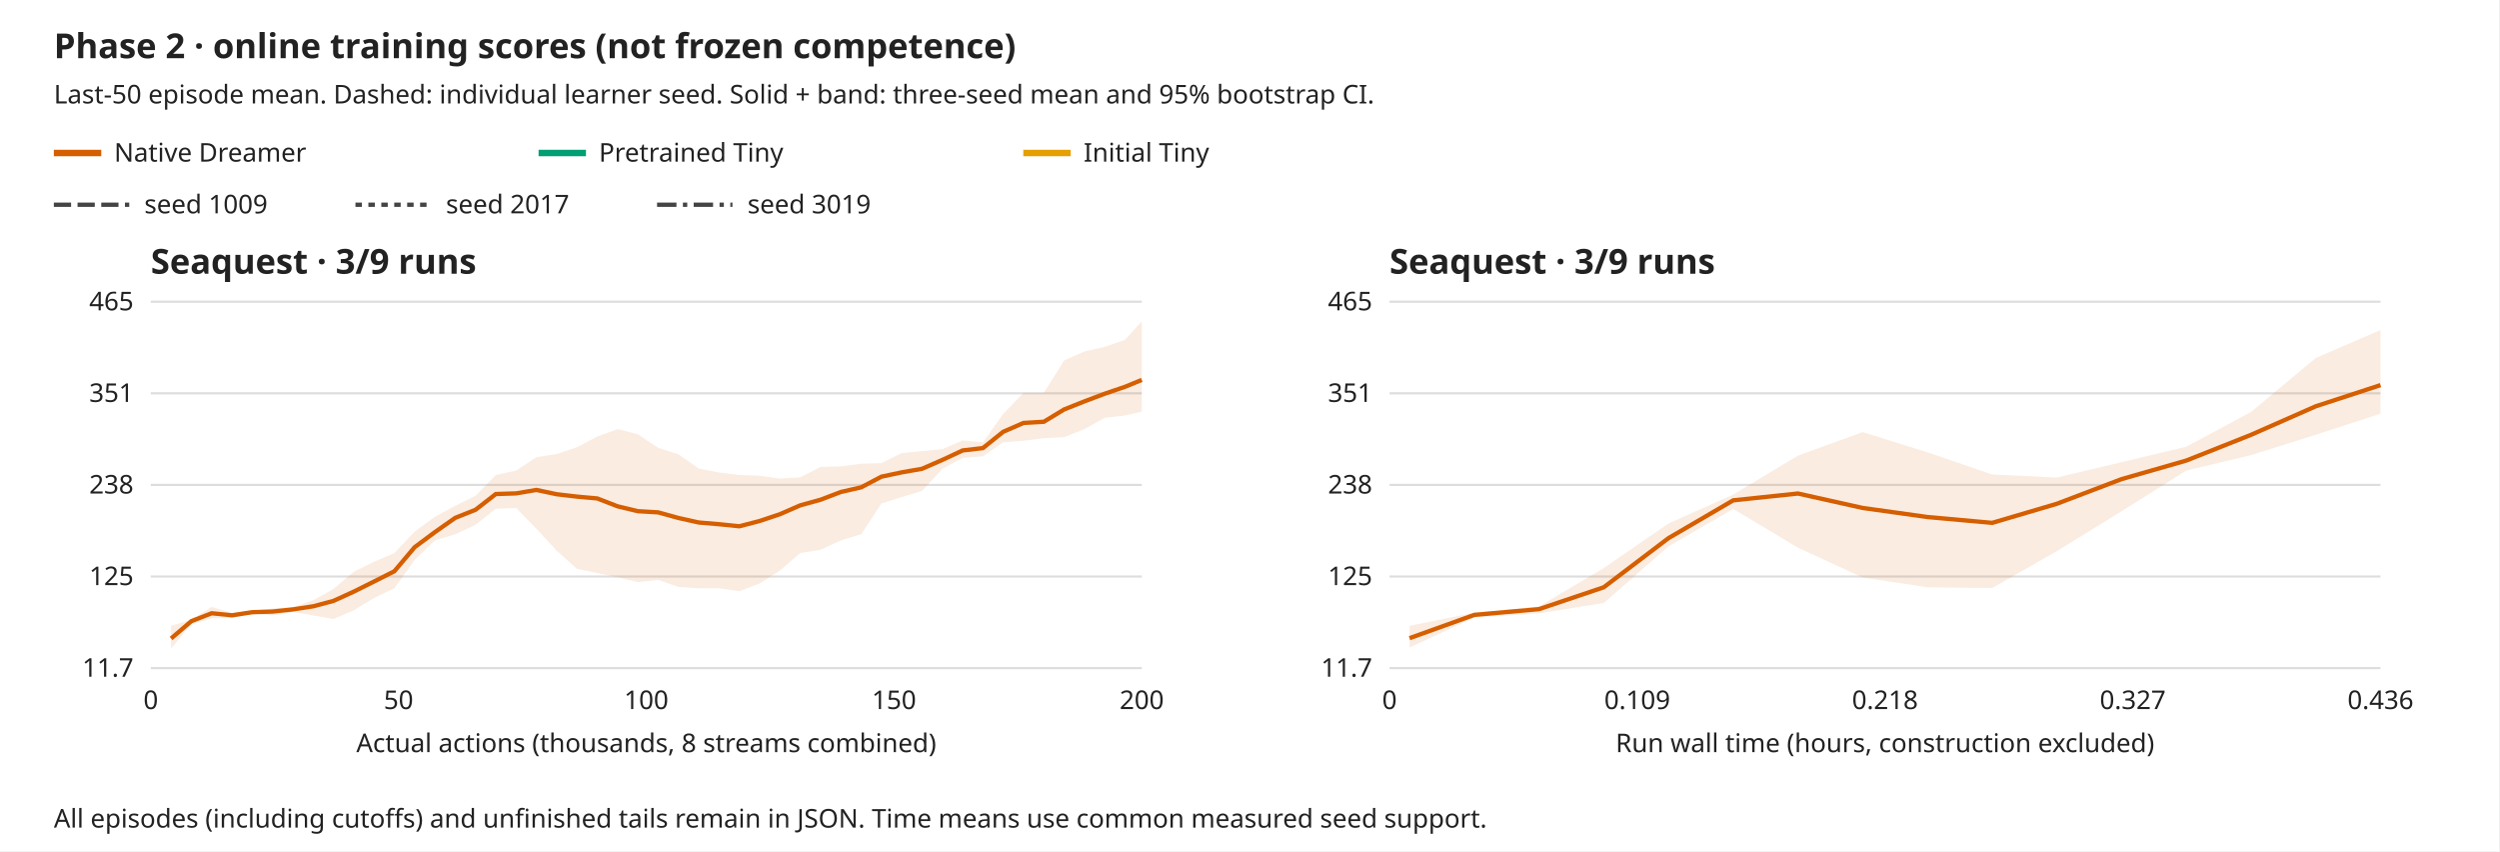
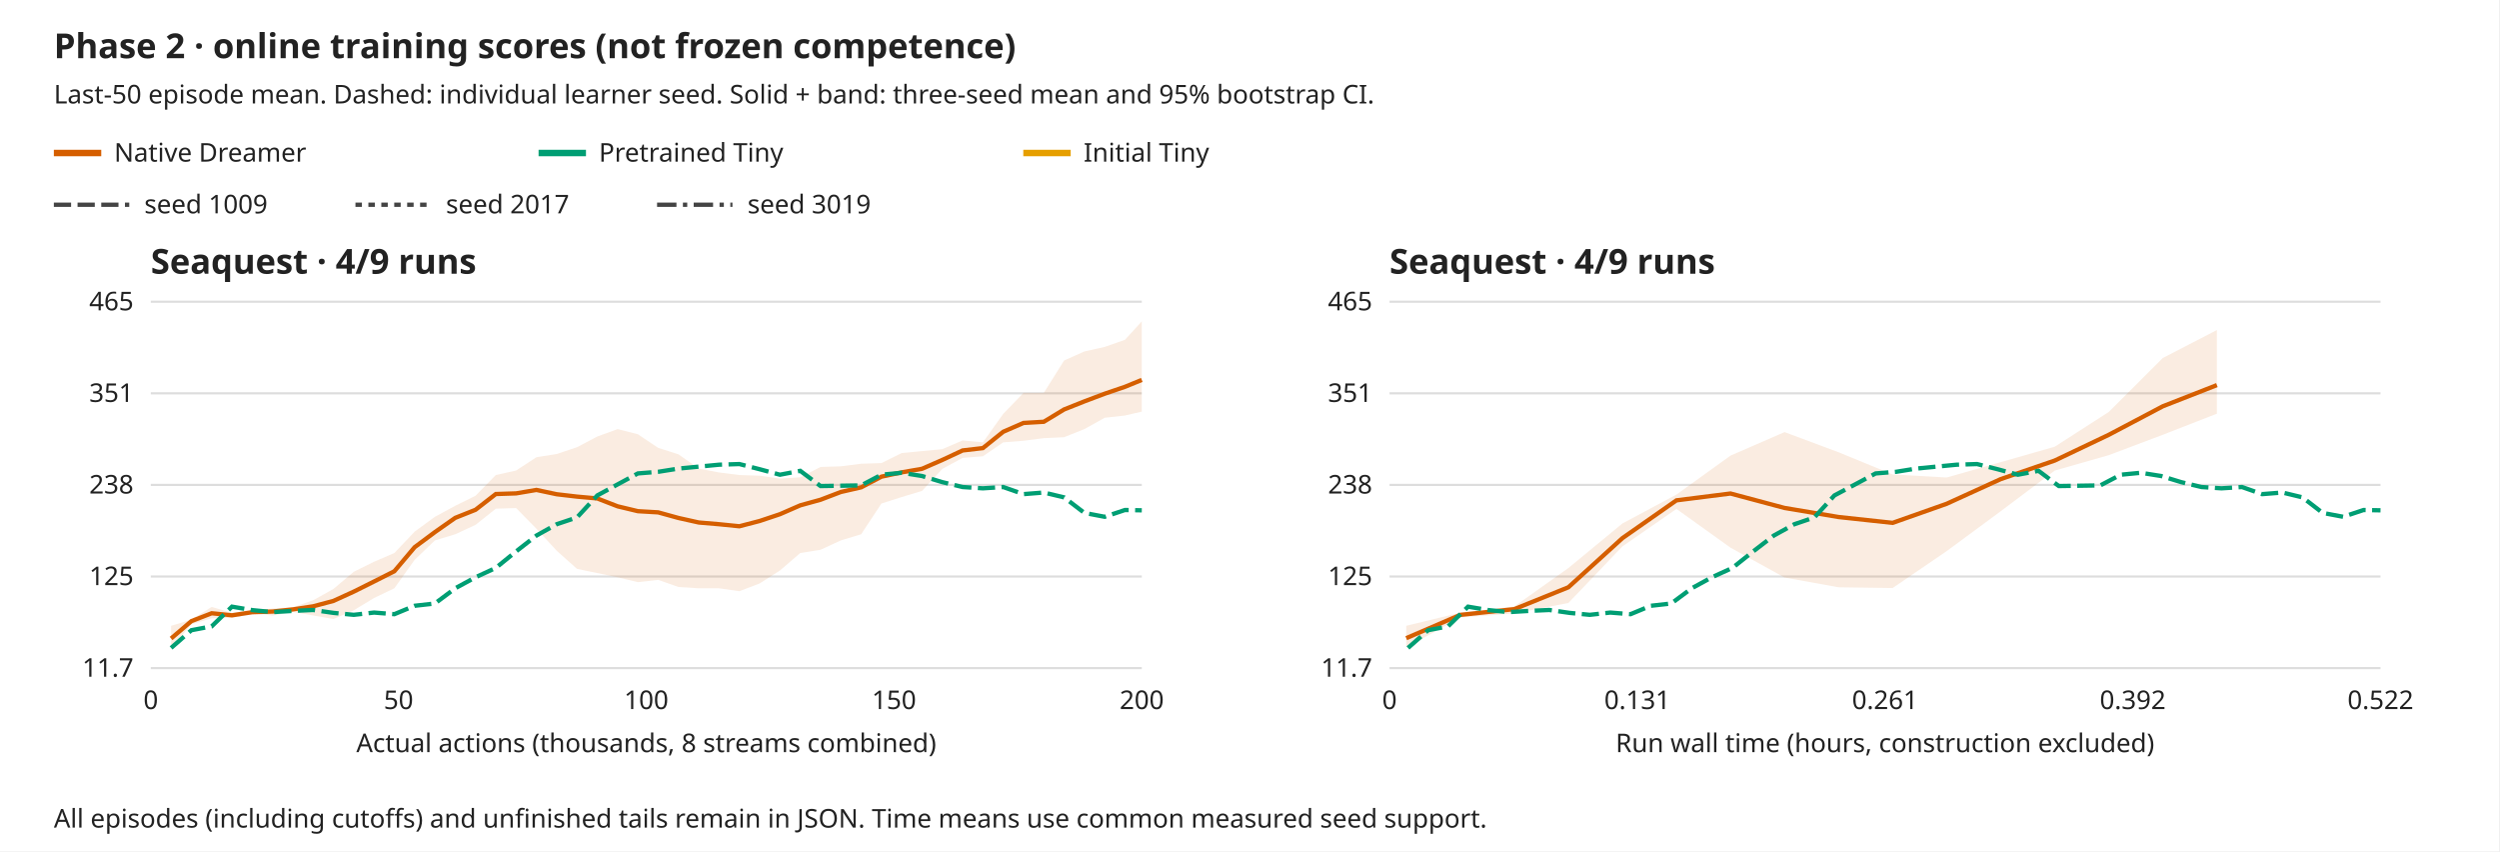
<svg xmlns="http://www.w3.org/2000/svg" aria-labelledby="title description" width="1160" height="395" viewBox="0 0 1160 395" role="img">
  <rect width="1160" height="395" fill="white" />
  <style>text{font-family:sans-serif;font-size:12px;fill:#222} .heading{font-size:16px;font-weight:bold}</style>
  <text x="25" y="27" class="heading">Phase 2 · online training scores (not frozen competence)</text>
  <text x="25" y="48">Last-50 episode mean. Dashed: individual learner seed. Solid + band: three-seed mean and 95% bootstrap CI.</text>
  <line x1="25" x2="47" y1="71" y2="71" stroke="#d55e00" stroke-width="3" />
  <text x="53" y="75">Native Dreamer</text>
  <line x1="250" x2="272" y1="71" y2="71" stroke="#009e73" stroke-width="3" />
  <text x="278" y="75">Pretrained Tiny</text>
  <line x1="475" x2="497" y1="71" y2="71" stroke="#e69f00" stroke-width="3" />
  <text x="503" y="75">Initial Tiny</text>
  <line x1="25" x2="60" y1="95" y2="95" stroke="#444" stroke-width="2" stroke-dasharray="8 3" />
  <text x="67" y="99">seed 1009</text>
  <line x1="165" x2="200" y1="95" y2="95" stroke="#444" stroke-width="2" stroke-dasharray="3 3" />
  <text x="207" y="99">seed 2017</text>
  <line x1="305" x2="340" y1="95" y2="95" stroke="#444" stroke-width="2" stroke-dasharray="9 3 2 3" />
  <text x="347" y="99">seed 3019</text>
-   <text x="70" y="127" class="heading">Seaquest · 3/9 runs</text>
+   <text x="70" y="127" class="heading">Seaquest · 4/9 runs</text>
  <line x1="70" x2="530" y1="310.0" y2="310.0" stroke="#ddd" />
  <text x="62" y="314.0" text-anchor="end">11.7</text>
  <text x="70.0" y="329" text-anchor="middle">0</text>
  <line x1="70" x2="530" y1="267.5" y2="267.5" stroke="#ddd" />
  <text x="62" y="271.5" text-anchor="end">125</text>
  <text x="185.0" y="329" text-anchor="middle">50</text>
  <line x1="70" x2="530" y1="225.0" y2="225.0" stroke="#ddd" />
  <text x="62" y="229.0" text-anchor="end">238</text>
  <text x="300.0" y="329" text-anchor="middle">100</text>
  <line x1="70" x2="530" y1="182.5" y2="182.5" stroke="#ddd" />
  <text x="62" y="186.5" text-anchor="end">351</text>
  <text x="415.0" y="329" text-anchor="middle">150</text>
  <line x1="70" x2="530" y1="140.0" y2="140.0" stroke="#ddd" />
  <text x="62" y="144.0" text-anchor="end">465</text>
  <text x="530.0" y="329" text-anchor="middle">200</text>
  <text x="300.0" y="349" text-anchor="middle">Actual actions (thousands, 8 streams combined)</text>
  <g data-method="learned_cnn" data-seed="aggregate">
    <polygon points="79.42,300.89 88.84,289.63 98.26,286.88 107.68,286.71 117.10,284.58 126.52,285.60 135.95,283.93 145.37,285.58 154.79,287.23 164.21,283.18 173.63,277.47 183.05,272.97 192.47,259.76 201.89,250.75 211.31,247.90 220.73,243.54 230.15,236.03 239.57,235.73 249.00,245.34 258.42,255.55 267.84,263.96 277.26,265.91 286.68,267.86 296.10,270.12 305.52,269.06 314.94,272.37 324.36,272.97 333.78,272.97 343.20,274.32 352.62,270.72 362.04,264.71 371.47,256.60 380.89,255.10 390.31,250.75 399.73,247.90 409.15,233.63 418.57,230.63 427.99,227.78 437.41,217.57 446.83,212.46 456.25,211.71 465.67,205.26 475.09,204.51 484.52,203.31 493.94,202.86 503.36,199.10 512.78,193.85 522.20,192.80 530.00,190.99 530.00,149.11 522.20,157.66 512.78,160.97 503.36,163.07 493.94,167.27 484.52,182.29 475.09,182.29 465.67,192.05 456.25,205.26 446.83,204.36 437.41,208.41 427.99,209.31 418.57,210.21 409.15,214.87 399.73,215.17 390.31,216.37 380.89,216.67 371.47,221.47 362.04,222.07 352.62,220.72 343.20,220.42 333.78,219.22 324.36,217.42 314.94,210.81 305.52,207.81 296.10,201.50 286.68,199.10 277.26,202.55 267.84,207.51 258.42,210.66 249.00,212.16 239.57,218.32 230.15,220.42 220.73,230.03 211.31,234.68 201.89,239.79 192.47,246.69 183.05,256.60 173.63,260.66 164.21,265.31 154.79,273.27 145.37,278.52 135.95,281.77 126.52,282.31 117.10,283.44 107.68,284.38 98.26,281.61 88.84,287.51 79.42,290.38" fill="#d55e00" fill-opacity="0.12" />
    <polyline points="79.42,296.26 88.84,288.21 98.26,284.55 107.68,285.50 117.10,284.06 126.52,283.76 135.95,282.76 145.37,281.33 154.79,278.82 164.21,274.52 173.63,269.82 183.05,265.06 192.47,253.90 201.89,246.89 211.31,240.29 220.73,236.54 230.15,229.23 239.57,228.93 249.00,227.33 258.42,229.33 267.84,230.43 277.26,231.28 286.68,234.93 296.10,237.19 305.52,237.74 314.94,240.34 324.36,242.44 333.78,243.24 343.20,244.19 352.62,241.74 362.04,238.59 371.47,234.48 380.89,231.88 390.31,228.28 399.73,226.13 409.15,221.17 418.57,219.17 427.99,217.52 437.41,213.41 446.83,209.01 456.25,207.91 465.67,200.35 475.09,196.25 484.52,195.70 493.94,189.99 503.36,186.24 512.78,182.69 522.20,179.48 530.00,176.28" fill="none" stroke="#d55e00" stroke-width="2" stroke-dasharray="none" />
  </g>
-   <text x="645" y="127" class="heading">Seaquest · 3/9 runs</text>
+   <g data-method="pretrained_tiny" data-seed="1009">
+     <polyline points="79.42,300.64 88.84,292.42 98.26,290.63 107.68,281.49 117.10,283.09 126.52,284.02 135.95,283.46 145.37,283.03 154.79,284.38 164.21,285.28 173.63,284.23 183.05,284.98 192.47,281.08 201.89,280.02 211.31,272.97 220.73,267.86 230.15,263.51 239.57,255.85 249.00,248.50 258.42,243.24 267.84,240.09 277.26,229.88 286.68,224.77 296.10,219.67 305.52,218.92 314.94,217.42 324.36,216.52 333.78,215.62 343.20,215.32 352.62,217.72 362.04,220.27 371.47,218.47 380.89,225.53 390.31,225.38 399.73,225.23 409.15,220.27 418.57,219.37 427.99,220.87 437.41,223.72 446.83,225.98 456.25,226.58 465.67,225.98 475.09,229.28 484.52,228.53 493.94,230.78 503.36,237.99 512.78,239.79 522.20,236.64 530.00,236.79" fill="none" stroke="#009e73" stroke-width="2" stroke-dasharray="8 3" />
+   </g>
+   <text x="645" y="127" class="heading">Seaquest · 4/9 runs</text>
  <line x1="645" x2="1105" y1="310.0" y2="310.0" stroke="#ddd" />
  <text x="637" y="314.0" text-anchor="end">11.7</text>
  <text x="645.0" y="329" text-anchor="middle">0</text>
  <line x1="645" x2="1105" y1="267.5" y2="267.5" stroke="#ddd" />
  <text x="637" y="271.5" text-anchor="end">125</text>
-   <text x="760.0" y="329" text-anchor="middle">0.109</text>
+   <text x="760.0" y="329" text-anchor="middle">0.131</text>
  <line x1="645" x2="1105" y1="225.0" y2="225.0" stroke="#ddd" />
  <text x="637" y="229.0" text-anchor="end">238</text>
-   <text x="875.0" y="329" text-anchor="middle">0.218</text>
+   <text x="875.0" y="329" text-anchor="middle">0.261</text>
  <line x1="645" x2="1105" y1="182.5" y2="182.5" stroke="#ddd" />
  <text x="637" y="186.5" text-anchor="end">351</text>
-   <text x="990.0" y="329" text-anchor="middle">0.327</text>
+   <text x="990.0" y="329" text-anchor="middle">0.392</text>
  <line x1="645" x2="1105" y1="140.0" y2="140.0" stroke="#ddd" />
  <text x="637" y="144.0" text-anchor="end">465</text>
-   <text x="1105.0" y="329" text-anchor="middle">0.436</text>
+   <text x="1105.0" y="329" text-anchor="middle">0.522</text>
  <text x="875.0" y="349" text-anchor="middle">Run wall time (hours, construction excluded)</text>
  <g data-method="learned_cnn" data-seed="aggregate">
-     <polygon points="654.29,300.44 684.34,286.52 714.38,284.61 744.43,279.79 774.48,253.53 804.53,236.14 834.57,254.12 864.62,267.97 894.67,272.50 924.72,272.85 954.76,255.72 984.81,237.22 1014.86,218.34 1044.91,211.19 1074.95,201.73 1105.00,191.95 1105.00,153.14 1074.95,166.10 1044.91,191.14 1014.86,207.27 984.81,214.44 954.76,221.56 924.72,220.15 894.67,209.85 864.62,200.49 834.57,211.41 804.53,229.48 774.48,242.89 744.43,263.58 714.38,281.40 684.34,284.29 654.29,290.36" fill="#d55e00" fill-opacity="0.12" />
-     <polyline points="654.29,296.11 684.34,285.31 714.38,282.64 744.43,272.50 774.48,249.70 804.53,232.16 834.57,228.99 864.62,235.69 894.67,239.90 924.72,242.61 954.76,233.75 984.81,222.31 1014.86,213.69 1044.91,201.75 1074.95,188.51 1105.00,178.69" fill="none" stroke="#d55e00" stroke-width="2" stroke-dasharray="none" />
+     <polygon points="652.76,300.44 677.84,286.52 702.93,284.61 728.01,279.79 753.10,253.53 778.19,236.14 803.27,254.12 828.36,267.97 853.44,272.50 878.53,272.85 903.62,255.72 928.70,237.22 953.79,218.34 978.87,211.19 1003.96,201.73 1029.05,191.95 1029.05,153.14 1003.96,166.10 978.87,191.14 953.79,207.27 928.70,214.44 903.62,221.56 878.53,220.15 853.44,209.85 828.36,200.49 803.27,211.41 778.19,229.48 753.10,242.89 728.01,263.58 702.93,281.40 677.84,284.29 652.76,290.36" fill="#d55e00" fill-opacity="0.12" />
+     <polyline points="652.76,296.11 677.84,285.31 702.93,282.64 728.01,272.50 753.10,249.70 778.19,232.16 803.27,228.99 828.36,235.69 853.44,239.90 878.53,242.61 903.62,233.75 928.70,222.31 953.79,213.69 978.87,201.75 1003.96,188.51 1029.05,178.69" fill="none" stroke="#d55e00" stroke-width="2" stroke-dasharray="none" />
+   </g>
+   <g data-method="pretrained_tiny" data-seed="1009">
+     <polyline points="653.58,300.64 662.92,292.42 672.15,290.63 681.44,281.49 690.97,283.09 700.37,284.02 709.72,283.46 719.16,283.03 728.61,284.38 737.94,285.28 747.47,284.23 756.88,284.98 766.29,281.08 775.79,280.02 785.28,272.97 794.64,267.86 804.18,263.51 813.82,255.85 823.38,248.50 832.91,243.24 842.21,240.09 851.51,229.88 861.13,224.77 870.64,219.67 880.12,218.92 889.42,217.42 898.88,216.52 908.24,215.62 917.71,215.32 927.25,217.72 936.68,220.27 946.27,218.47 955.69,225.53 965.28,225.38 974.95,225.23 984.40,220.27 993.74,219.37 1003.16,220.87 1012.49,223.72 1021.90,225.98 1031.18,226.58 1040.70,225.98 1050.07,229.28 1059.46,228.53 1068.80,230.78 1078.15,237.99 1087.68,239.79 1097.14,236.64 1105.00,236.79" fill="none" stroke="#009e73" stroke-width="2" stroke-dasharray="8 3" />
  </g>
  <text x="25" y="384">All episodes (including cutoffs) and unfinished tails remain in JSON. Time means use common measured seed support.</text>
</svg>
